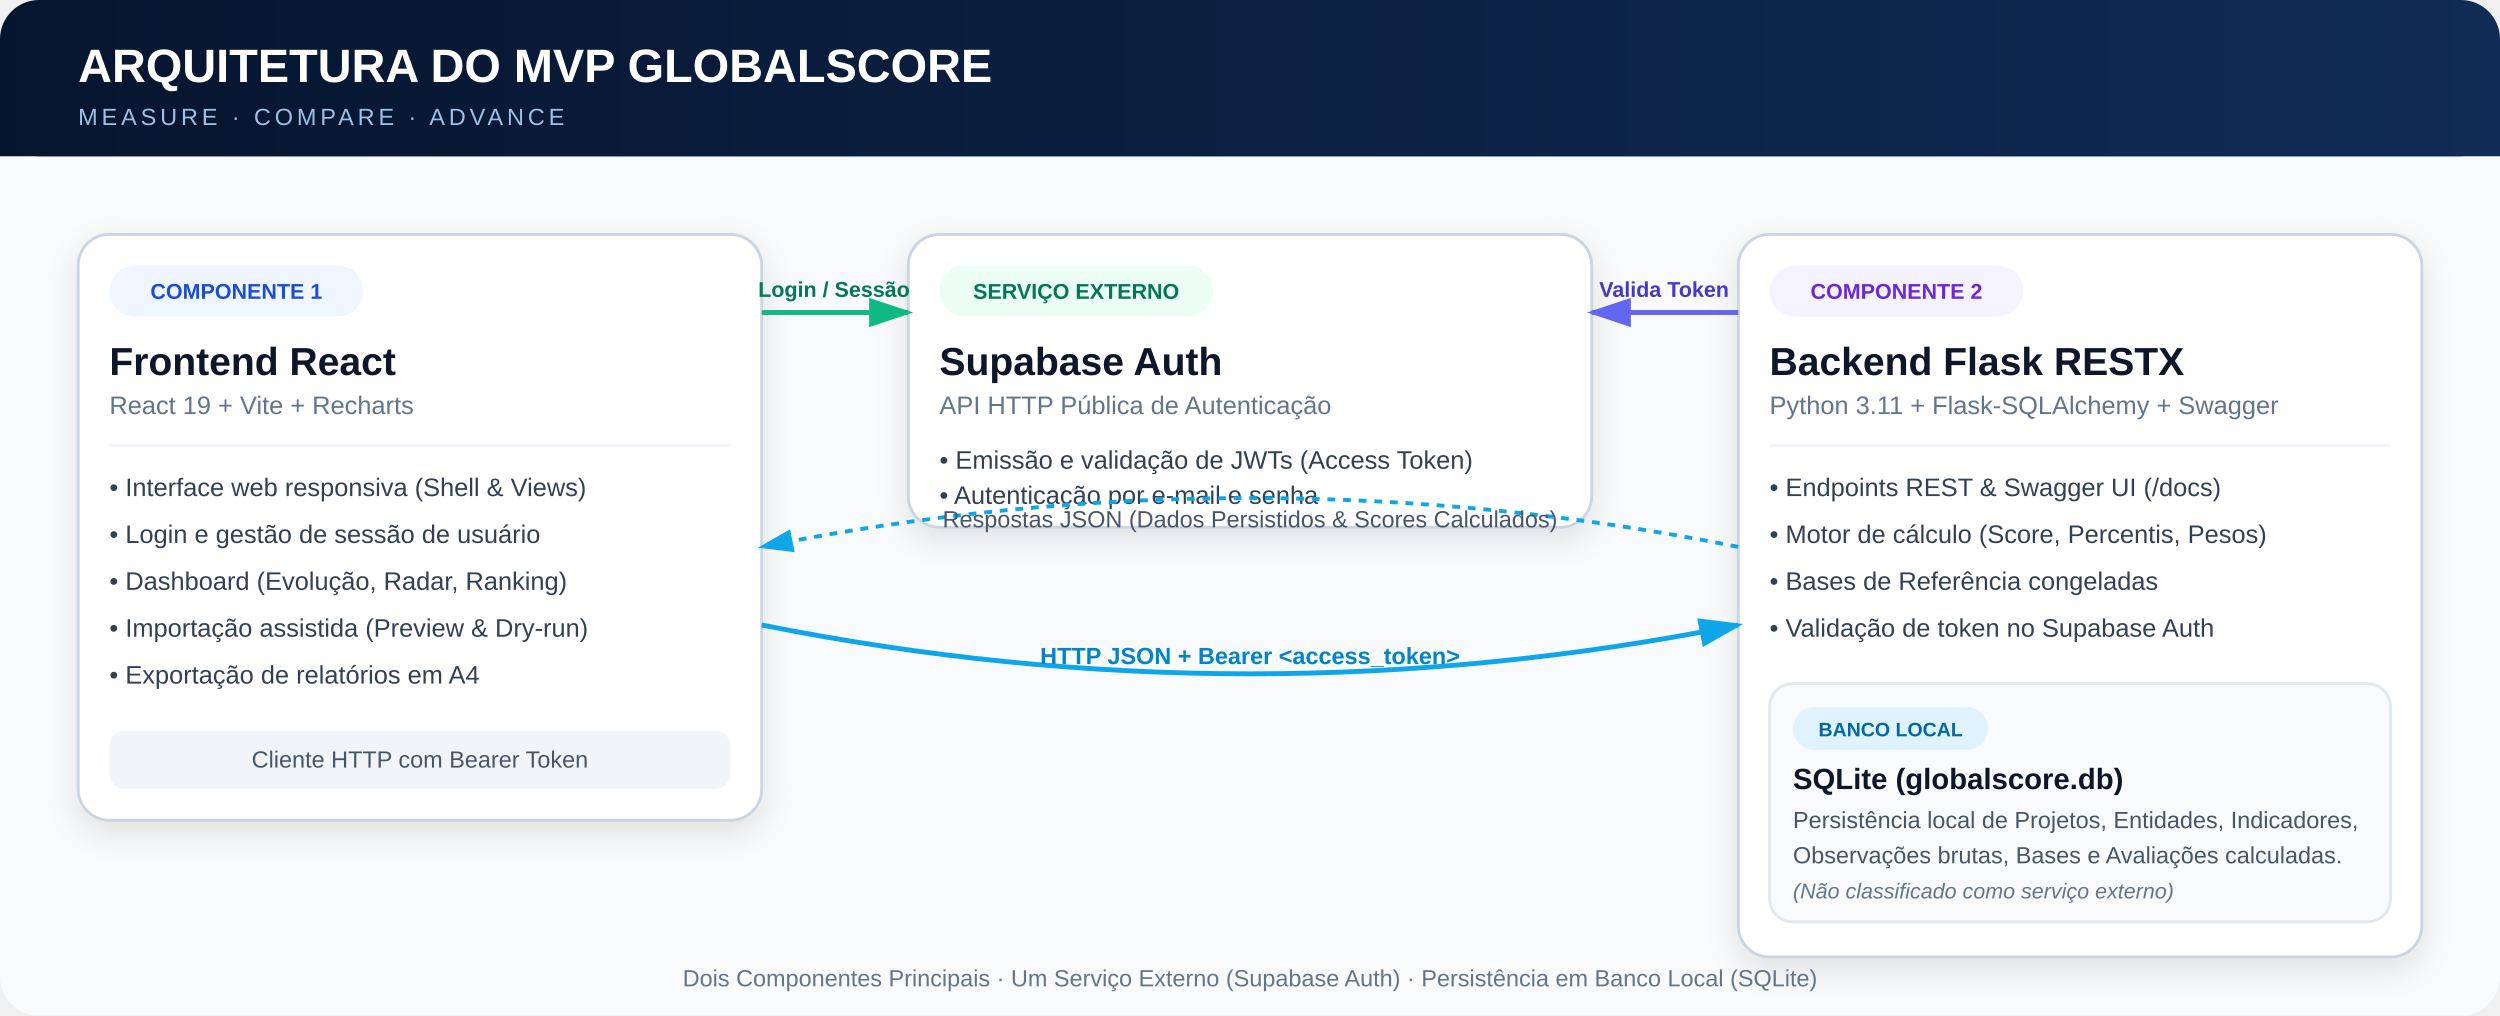
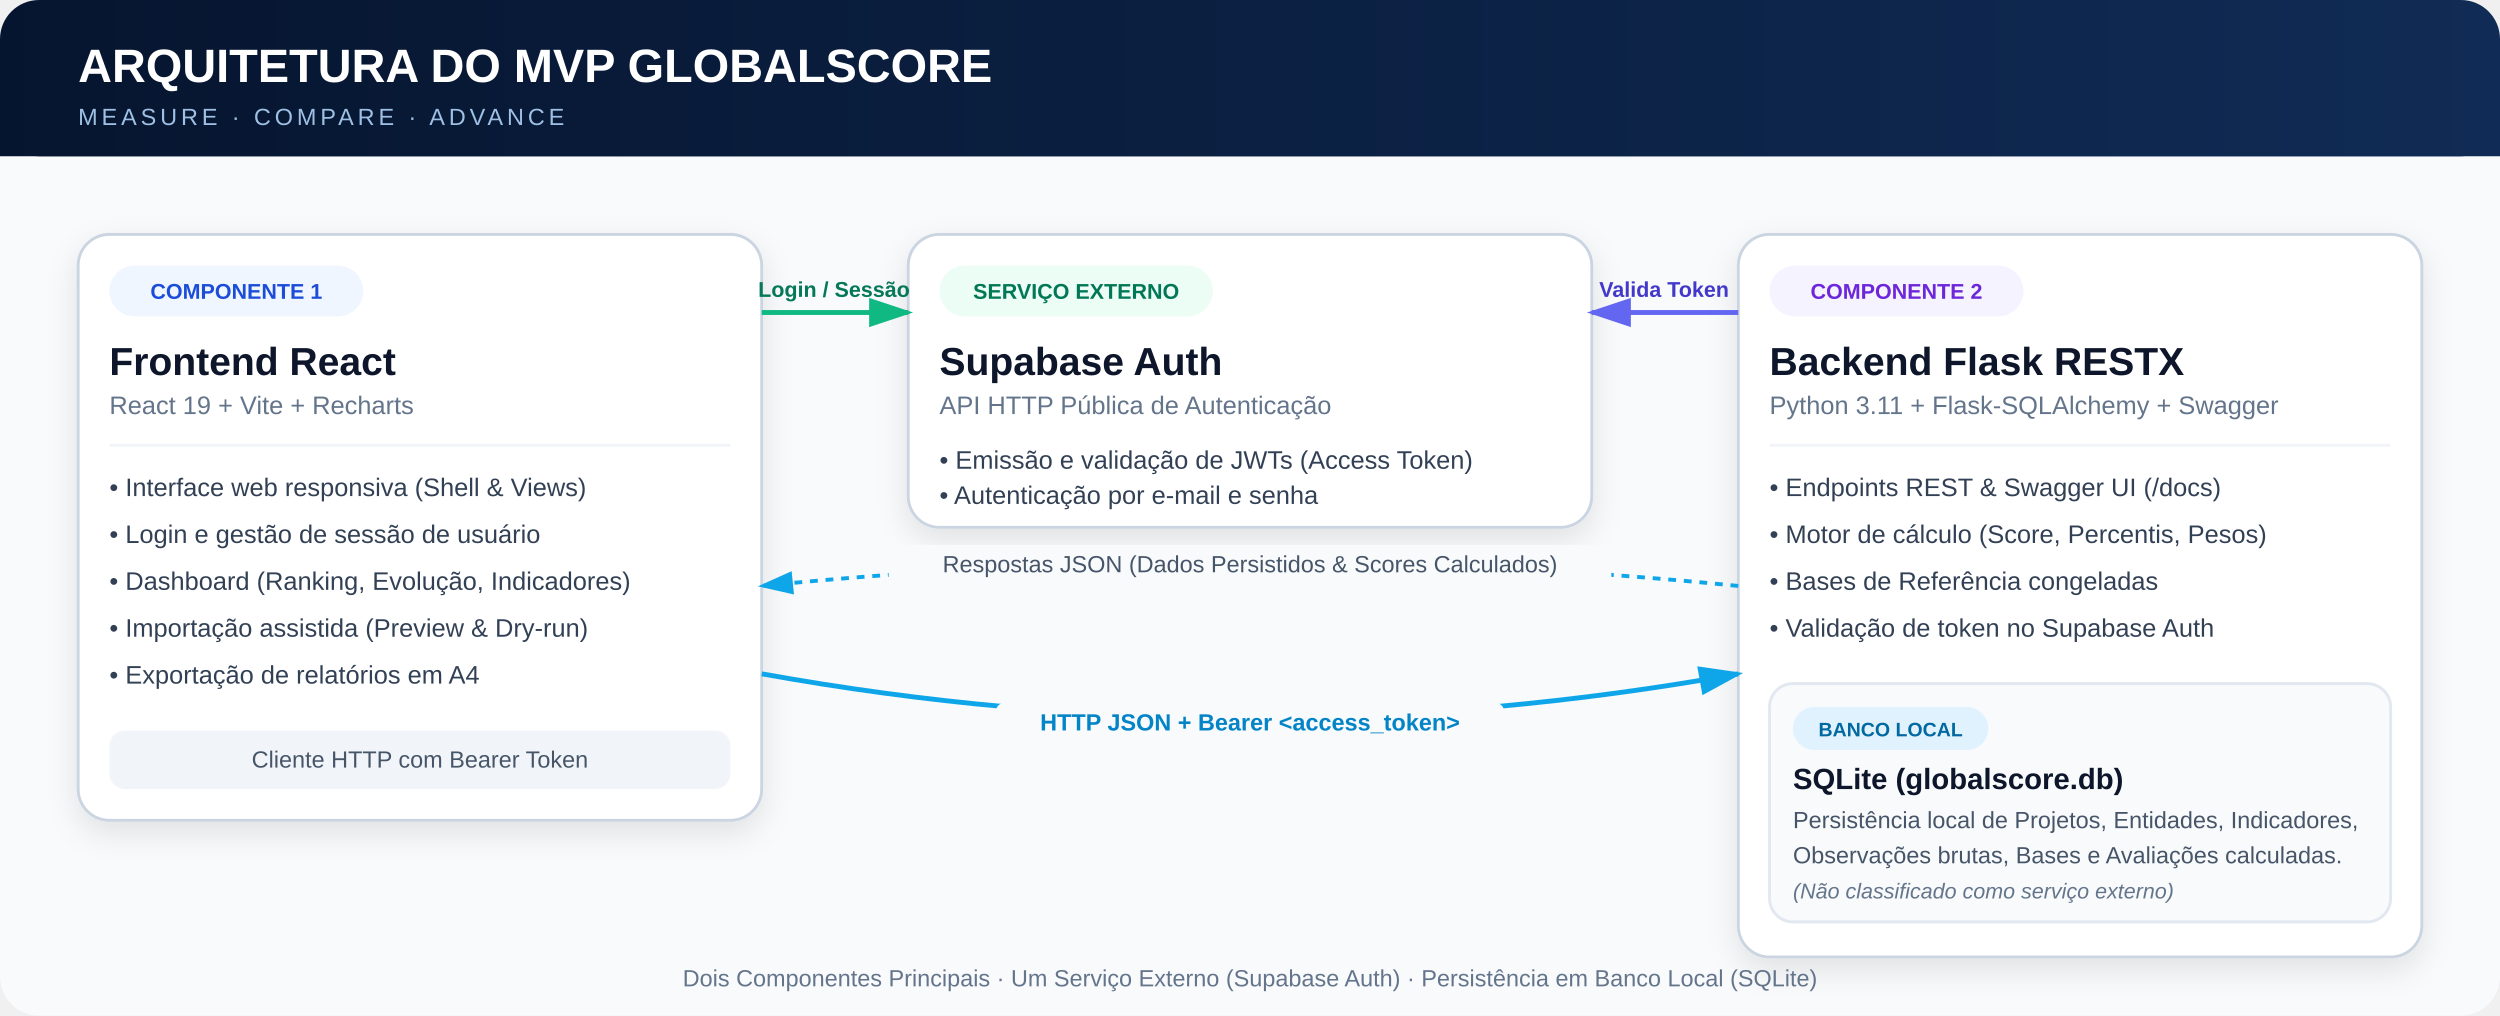
<svg xmlns="http://www.w3.org/2000/svg" width="1280" height="520" viewBox="0 0 1280 520" role="img" aria-labelledby="titulo descricao">
  <defs>
    <linearGradient id="fundo-hdr" x1="0" x2="1">
      <stop stop-color="#06152f" />
      <stop offset="1" stop-color="#102b55" />
    </linearGradient>
    <marker id="seta-blue" markerWidth="10" markerHeight="10" refX="8" refY="3" orient="auto">
      <path d="M0 0 L0 6 L9 3 z" fill="#0ea5e9" />
    </marker>
    <marker id="seta-green" markerWidth="10" markerHeight="10" refX="8" refY="3" orient="auto">
      <path d="M0 0 L0 6 L9 3 z" fill="#10b981" />
    </marker>
    <marker id="seta-purple" markerWidth="10" markerHeight="10" refX="8" refY="3" orient="auto">
      <path d="M0 0 L0 6 L9 3 z" fill="#6366f1" />
    </marker>
    <filter id="sombra" x="-20%" y="-20%" width="140%" height="140%">
      <feDropShadow dx="0" dy="6" stdDeviation="8" flood-opacity=".1" />
    </filter>
  </defs>
  <rect width="1280" height="520" rx="20" fill="#f8fafc" />
  <rect width="1280" height="80" rx="20" fill="url(#fundo-hdr)" />
  <rect y="60" width="1280" height="20" fill="url(#fundo-hdr)" />
  <text x="40" y="42" fill="#fff" font-family="Arial, sans-serif" font-weight="700" font-size="24">ARQUITETURA DO MVP GLOBALSCORE</text>
  <text x="40" y="64" fill="#9fc0e5" font-family="Arial, sans-serif" font-size="12" letter-spacing="2">MEASURE · COMPARE · ADVANCE</text>
  <g filter="url(#sombra)">
    <rect x="40" y="120" width="350" height="300" rx="16" fill="#fff" stroke="#cbd5e1" stroke-width="1.5" />
    <rect x="56" y="136" width="130" height="26" rx="13" fill="#eff6ff" />
    <text x="121" y="153" text-anchor="middle" fill="#1d4ed8" font-family="Arial" font-weight="700" font-size="11">COMPONENTE 1</text>
    <text x="56" y="192" fill="#0f172a" font-family="Arial" font-weight="700" font-size="20">Frontend React</text>
    <text x="56" y="212" fill="#64748b" font-family="Arial" font-size="13">React 19 + Vite + Recharts</text>
    <line x1="56" y1="228" x2="374" y2="228" stroke="#f1f5f9" stroke-width="1.5" />
    <text x="56" y="254" fill="#334155" font-family="Arial" font-size="13">• Interface web responsiva (Shell &amp; Views)</text>
    <text x="56" y="278" fill="#334155" font-family="Arial" font-size="13">• Login e gestão de sessão de usuário</text>
-     <text x="56" y="302" fill="#334155" font-family="Arial" font-size="13">• Dashboard (Evolução, Radar, Ranking)</text>
+     <text x="56" y="302" fill="#334155" font-family="Arial" font-size="13">• Dashboard (Ranking, Evolução, Indicadores)</text>
    <text x="56" y="326" fill="#334155" font-family="Arial" font-size="13">• Importação assistida (Preview &amp; Dry-run)</text>
    <text x="56" y="350" fill="#334155" font-family="Arial" font-size="13">• Exportação de relatórios em A4</text>
    <rect x="56" y="374" width="318" height="30" rx="8" fill="#f1f5f9" />
    <text x="215" y="393" text-anchor="middle" fill="#475569" font-family="Arial" font-size="12">Cliente HTTP com Bearer Token</text>
  </g>
  <g filter="url(#sombra)">
    <rect x="465" y="120" width="350" height="150" rx="16" fill="#fff" stroke="#cbd5e1" stroke-width="1.5" />
    <rect x="481" y="136" width="140" height="26" rx="13" fill="#ecfdf5" />
    <text x="551" y="153" text-anchor="middle" fill="#047857" font-family="Arial" font-weight="700" font-size="11">SERVIÇO EXTERNO</text>
    <text x="481" y="192" fill="#0f172a" font-family="Arial" font-weight="700" font-size="20">Supabase Auth</text>
    <text x="481" y="212" fill="#64748b" font-family="Arial" font-size="13">API HTTP Pública de Autenticação</text>
    <text x="481" y="240" fill="#334155" font-family="Arial" font-size="13">• Emissão e validação de JWTs (Access Token)</text>
    <text x="481" y="258" fill="#334155" font-family="Arial" font-size="13">• Autenticação por e-mail e senha</text>
  </g>
  <g filter="url(#sombra)">
    <rect x="890" y="120" width="350" height="370" rx="16" fill="#fff" stroke="#cbd5e1" stroke-width="1.5" />
    <rect x="906" y="136" width="130" height="26" rx="13" fill="#f5f3ff" />
    <text x="971" y="153" text-anchor="middle" fill="#6d28d9" font-family="Arial" font-weight="700" font-size="11">COMPONENTE 2</text>
    <text x="906" y="192" fill="#0f172a" font-family="Arial" font-weight="700" font-size="20">Backend Flask RESTX</text>
    <text x="906" y="212" fill="#64748b" font-family="Arial" font-size="13">Python 3.11 + Flask-SQLAlchemy + Swagger</text>
    <line x1="906" y1="228" x2="1224" y2="228" stroke="#f1f5f9" stroke-width="1.5" />
    <text x="906" y="254" fill="#334155" font-family="Arial" font-size="13">• Endpoints REST &amp; Swagger UI (/docs)</text>
    <text x="906" y="278" fill="#334155" font-family="Arial" font-size="13">• Motor de cálculo (Score, Percentis, Pesos)</text>
    <text x="906" y="302" fill="#334155" font-family="Arial" font-size="13">• Bases de Referência congeladas</text>
    <text x="906" y="326" fill="#334155" font-family="Arial" font-size="13">• Validação de token no Supabase Auth</text>
    <rect x="906" y="350" width="318" height="122" rx="12" fill="#f8fafc" stroke="#e2e8f0" stroke-width="1.5" />
    <rect x="918" y="362" width="100" height="22" rx="11" fill="#e0f2fe" />
    <text x="968" y="377" text-anchor="middle" fill="#0369a1" font-family="Arial" font-weight="700" font-size="10">BANCO LOCAL</text>
    <text x="918" y="404" fill="#0f172a" font-family="Arial" font-weight="700" font-size="15">SQLite (globalscore.db)</text>
    <text x="918" y="424" fill="#475569" font-family="Arial" font-size="12">Persistência local de Projetos, Entidades, Indicadores,</text>
    <text x="918" y="442" fill="#475569" font-family="Arial" font-size="12">Observações brutas, Bases e Avaliações calculadas.</text>
    <text x="918" y="460" fill="#64748b" font-family="Arial" font-size="11" font-style="italic">(Não classificado como serviço externo)</text>
  </g>
  <path d="M 390 160 L 465 160" fill="none" stroke="#10b981" stroke-width="2.5" marker-end="url(#seta-green)" />
  <text x="427" y="152" text-anchor="middle" fill="#047857" font-family="Arial" font-weight="700" font-size="11">Login / Sessão</text>
-   <path d="M 390 320 Q 640 370 890 320" fill="none" stroke="#0ea5e9" stroke-width="2.5" marker-end="url(#seta-blue)" />
-   <text x="640" y="340" text-anchor="middle" fill="#0284c7" font-family="Arial" font-weight="700" font-size="12">HTTP JSON + Bearer &lt;access_token&gt;</text>
+   <path d="M 390 345 Q 640 390 890 345" fill="none" stroke="#0ea5e9" stroke-width="2.5" marker-end="url(#seta-blue)" />
+   <rect x="510" y="360" width="260" height="20" rx="4" fill="#f8fafc" />
+   <text x="640" y="374" text-anchor="middle" fill="#0284c7" font-family="Arial" font-weight="700" font-size="12">HTTP JSON + Bearer &lt;access_token&gt;</text>
  <path d="M 890 160 L 815 160" fill="none" stroke="#6366f1" stroke-width="2.5" marker-end="url(#seta-purple)" />
  <text x="852" y="152" text-anchor="middle" fill="#4338ca" font-family="Arial" font-weight="700" font-size="11">Valida Token</text>
-   <path d="M 890 280 Q 640 230 390 280" fill="none" stroke="#0ea5e9" stroke-width="2" stroke-dasharray="4 4" marker-end="url(#seta-blue)" />
-   <text x="640" y="270" text-anchor="middle" fill="#475569" font-family="Arial" font-size="12">Respostas JSON (Dados Persistidos &amp; Scores Calculados)</text>
+   <path d="M 890 300 Q 640 275 390 300" fill="none" stroke="#0ea5e9" stroke-width="2" stroke-dasharray="4 4" marker-end="url(#seta-blue)" />
+   <rect x="455" y="279" width="370" height="20" rx="4" fill="#f8fafc" />
+   <text x="640" y="293" text-anchor="middle" fill="#475569" font-family="Arial" font-size="12">Respostas JSON (Dados Persistidos &amp; Scores Calculados)</text>
  <text x="640" y="505" text-anchor="middle" fill="#64748b" font-family="Arial" font-size="12">Dois Componentes Principais · Um Serviço Externo (Supabase Auth) · Persistência em Banco Local (SQLite)</text>
</svg>
